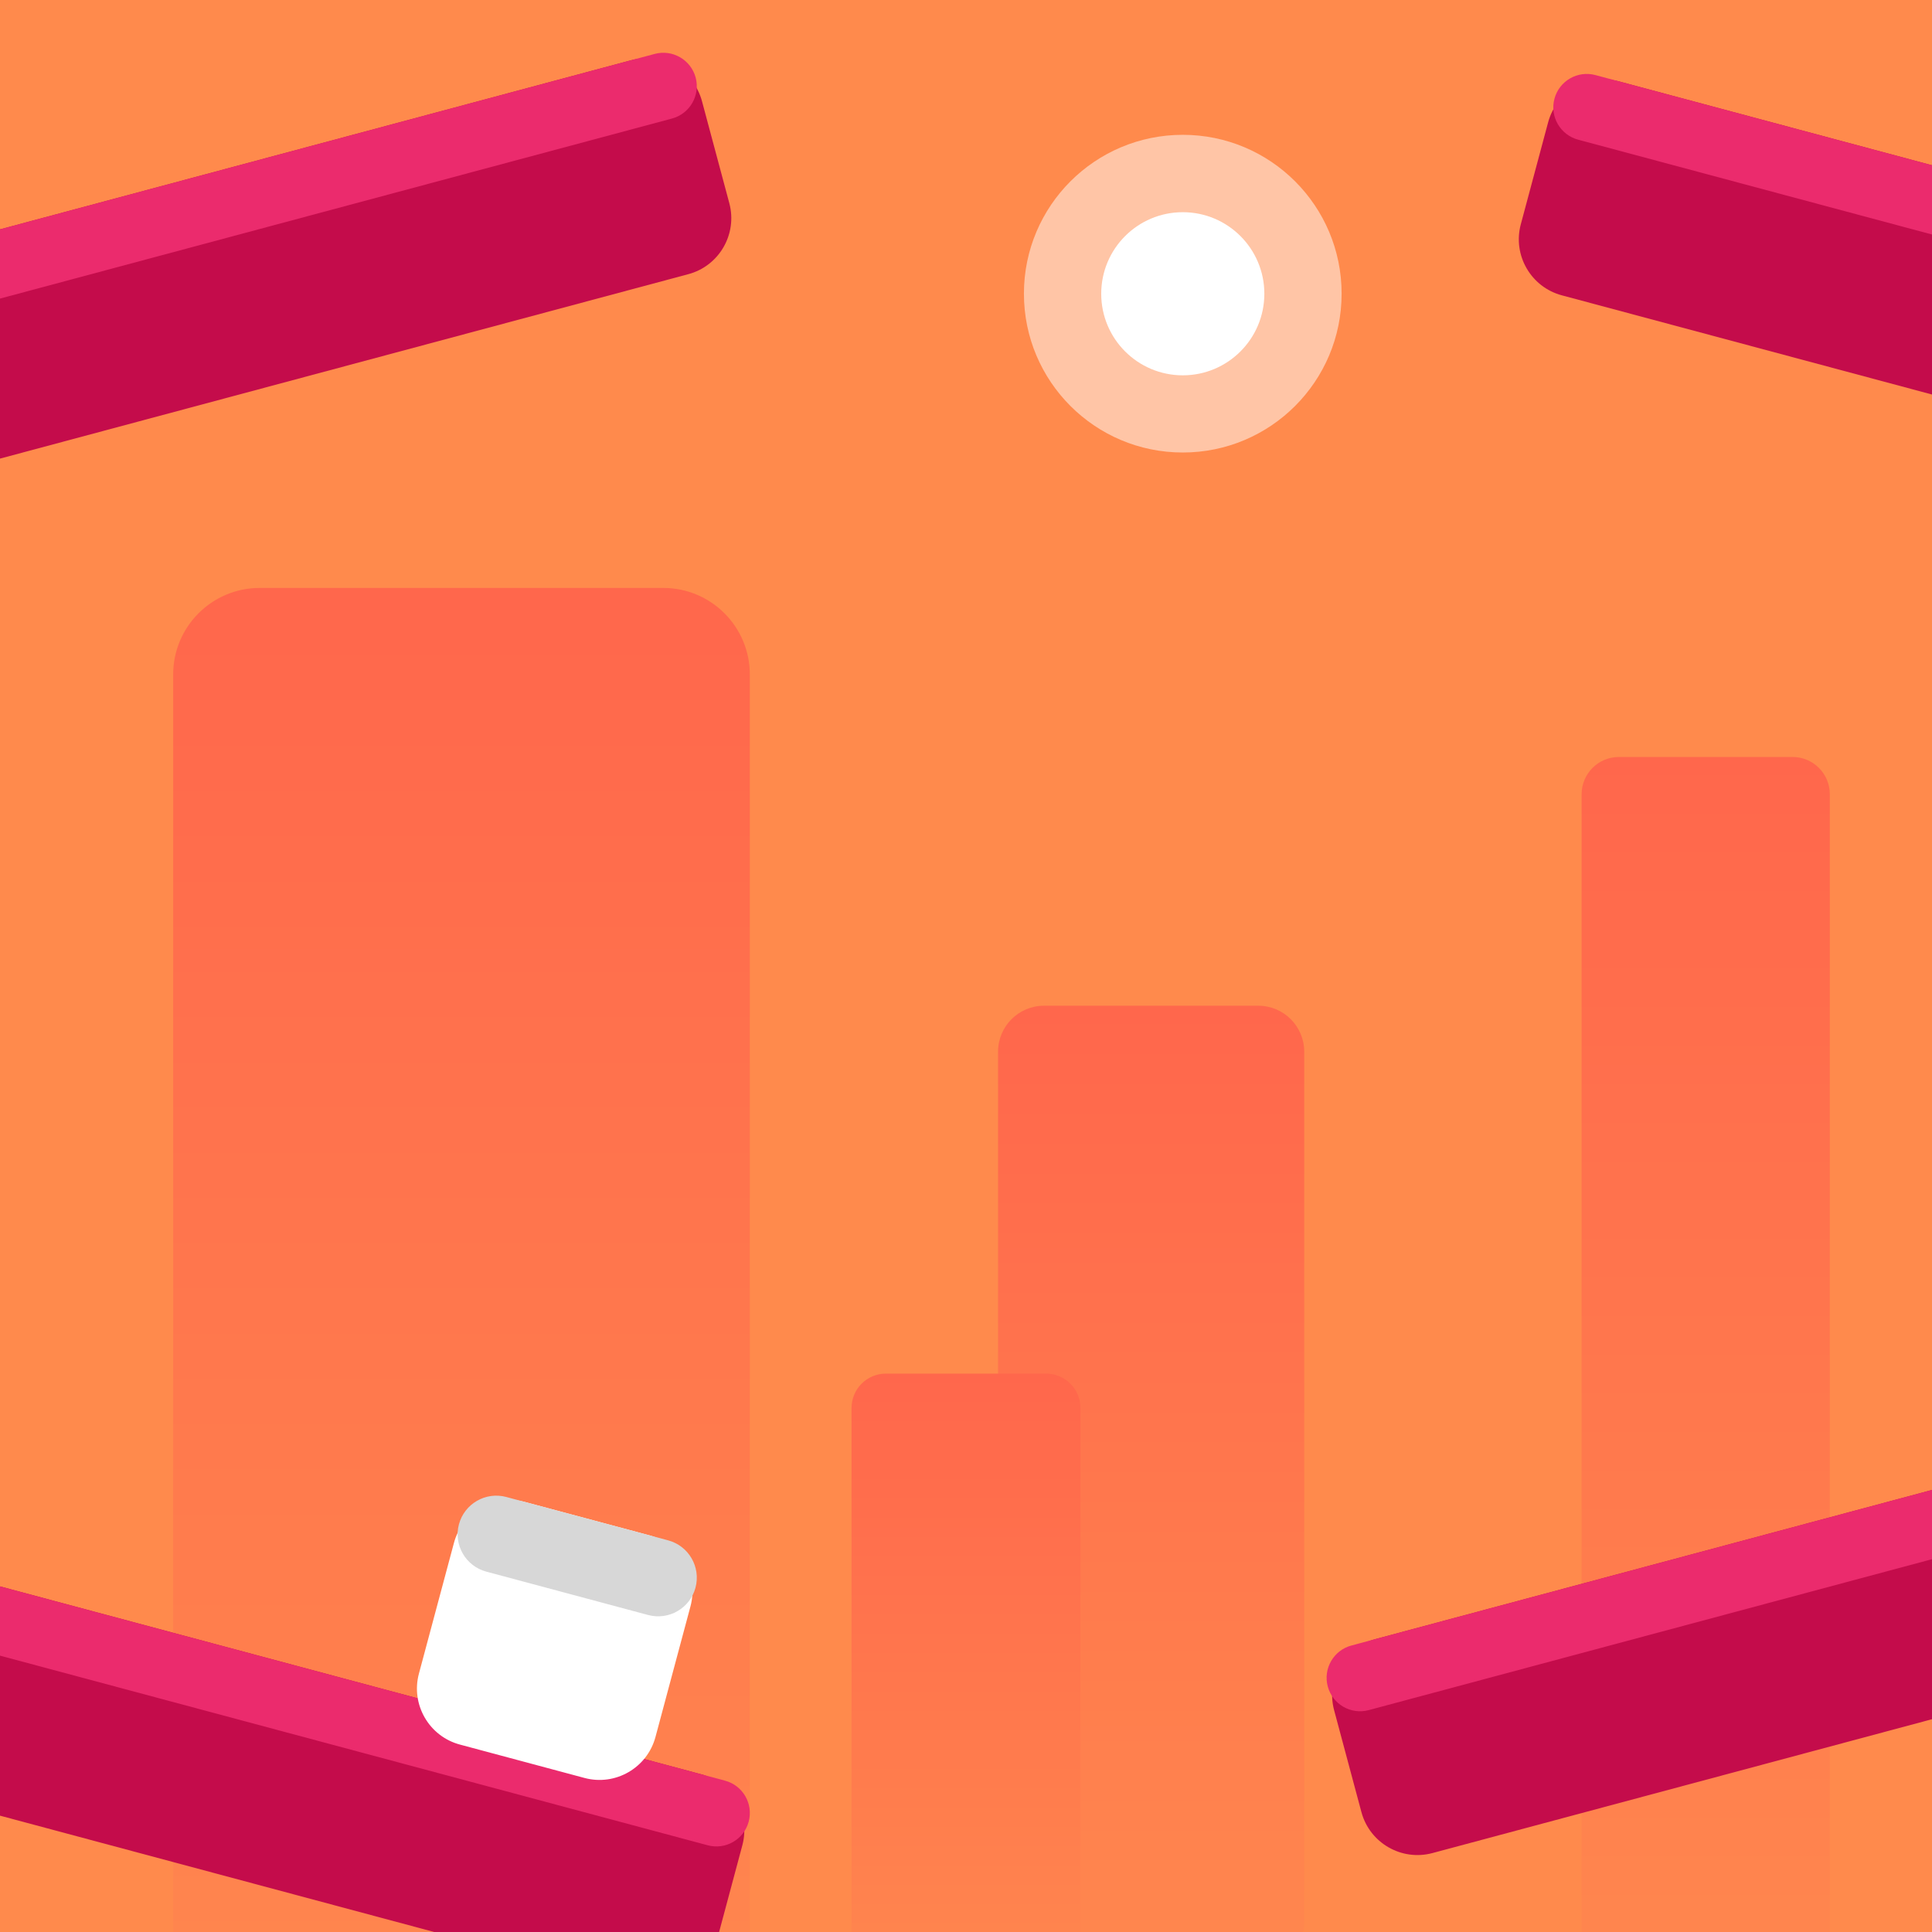
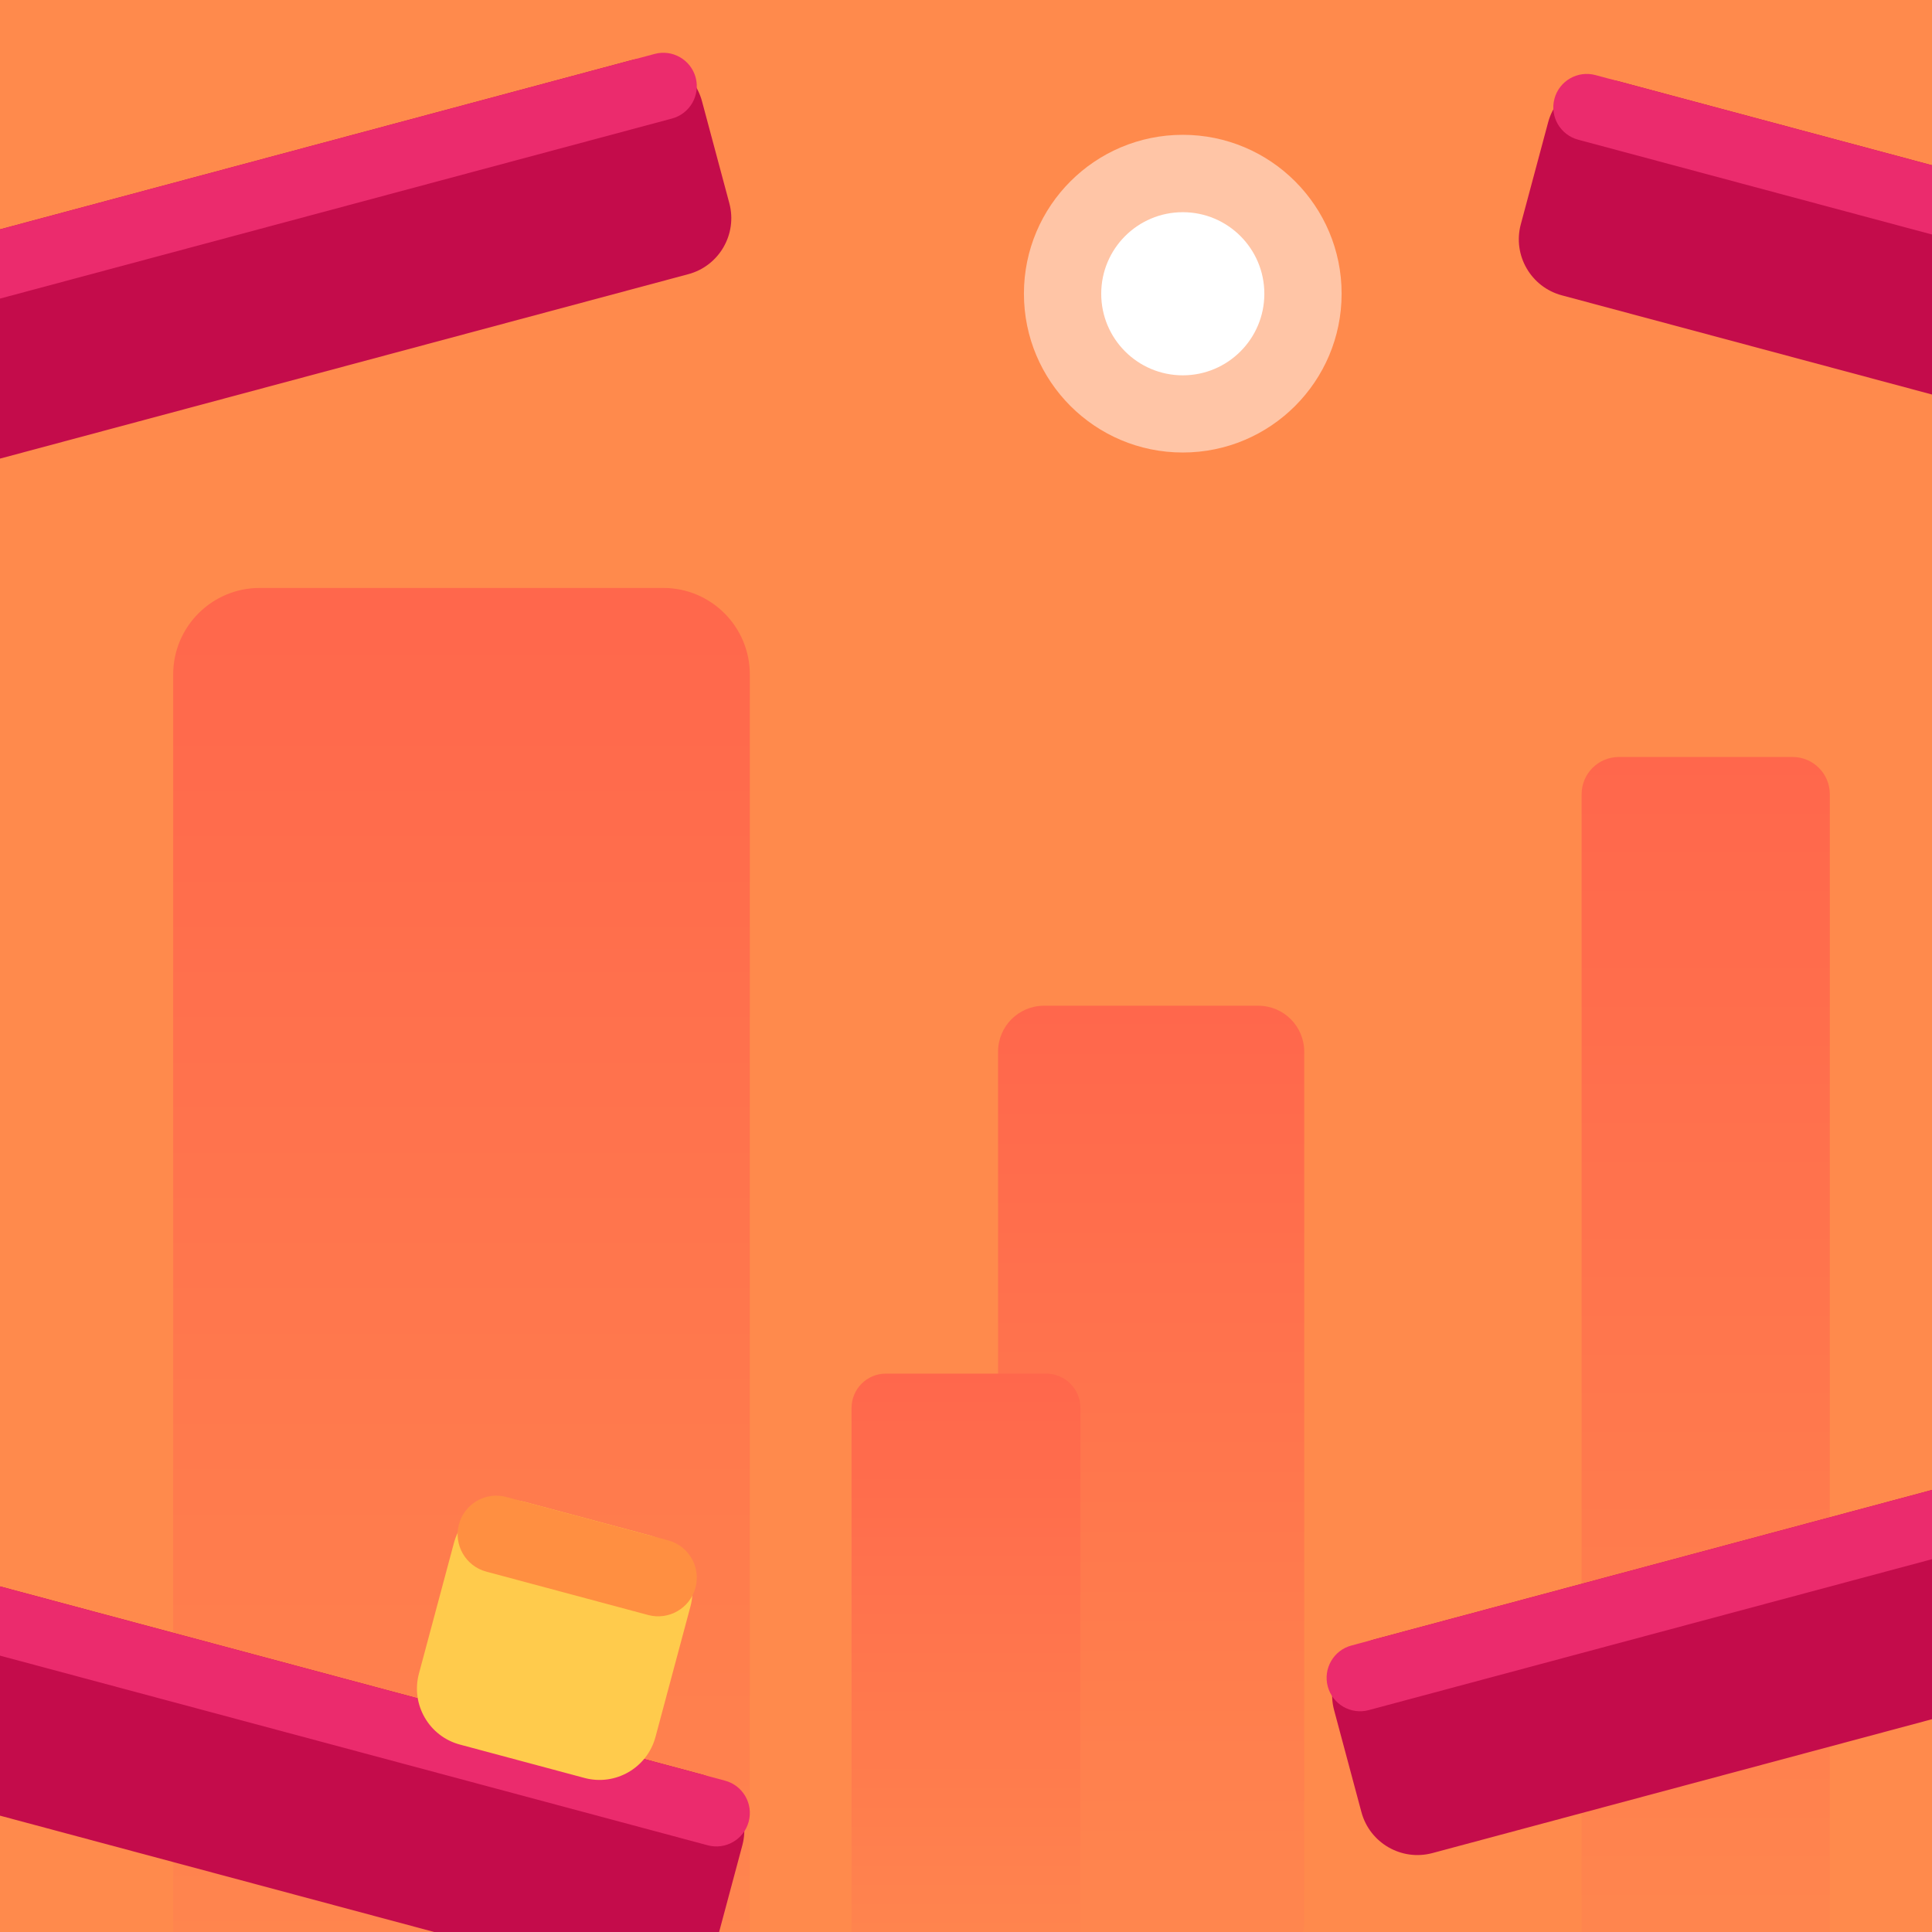
<svg xmlns="http://www.w3.org/2000/svg" width="100%" height="100%" viewBox="0 0 100 100" version="1.1" xml:space="preserve" style="fill-rule:evenodd;clip-rule:evenodd;stroke-linejoin:round;stroke-miterlimit:2;">
  <g id="background-pack-lemon-difficult" transform="matrix(1,0,0,1,-270,-180)">
-     <clipPath id="_clip1">
-       <rect x="270" y="180" width="100" height="100" />
-     </clipPath>
-     <g clip-path="url(#_clip1)">
-       <g id="Background" transform="matrix(0.412391,0,0,0.682116,192.277,102.697)">
-         <rect x="188.469" y="113.328" width="242.489" height="146.603" style="fill:rgb(255,138,76);" />
-       </g>
-       <g transform="matrix(4.92046e-17,-1.33655,0.532982,-4.92046e-17,152.647,1532.28)">
-         <path d="M989,245.4L989,284.6C989,289.236 987.499,293 985.65,293L936.35,293C934.501,293 933,289.236 933,284.6L933,245.4C933,240.764 934.501,237 936.35,237L985.65,237C987.499,237 989,240.764 989,245.4Z" style="fill:url(#_Linear2);" />
-       </g>
-       <g transform="matrix(3.71768e-17,-0.890125,0.282982,-3.71768e-17,254.593,1112.39)">
-         <path d="M989,245.4L989,284.6C989,289.236 987.803,293 986.33,293L935.67,293C934.197,293 933,289.236 933,284.6L933,245.4C933,240.764 934.197,237 935.67,237L986.33,237C987.803,237 989,240.764 989,245.4Z" style="fill:url(#_Linear3);" />
-       </g>
-       <g transform="matrix(2.19524e-17,-0.570062,0.211553,-2.19524e-17,263.938,814.889)">
-         <path d="M989,245.4L989,284.6C989,289.236 987.603,293 985.883,293L936.117,293C934.397,293 933,289.236 933,284.6L933,245.4C933,240.764 934.397,237 936.117,237L985.883,237C987.603,237 989,240.764 989,245.4Z" style="fill:url(#_Linear4);" />
-       </g>
-       <g transform="matrix(5.57652e-17,-1.14012,0.22941,-5.57652e-17,297.494,1346.76)">
-         <path d="M989,245.4L989,284.6C989,289.236 988.243,293 987.31,293L934.69,293C933.757,293 933,289.236 933,284.6L933,245.4C933,240.764 933.757,237 934.69,237L987.31,237C988.243,237 989,240.764 989,245.4Z" style="fill:url(#_Linear5);" />
-       </g>
-       <g transform="matrix(0.898878,0.240854,-0.228204,0.851669,-622.743,-204.39)">
-         <path d="M1100,252.402L1100,258.598C1100,260.475 1098.56,262 1096.78,262L1053.22,262C1051.44,262 1050,260.475 1050,258.598L1050,252.402C1050,250.525 1051.44,249 1053.22,249L1096.78,249C1098.56,249 1100,250.525 1100,252.402Z" style="fill:#c40c4b;" />
-       </g>
-       <g transform="matrix(0.898878,0.240854,-0.0689309,0.257254,-662.402,-56.3801)">
-         <path d="M1100,255.5C1100,259.087 1099.17,262 1098.14,262L1051.86,262C1050.83,262 1050,259.087 1050,255.5C1050,251.913 1050.83,249 1051.86,249L1098.14,249C1099.17,249 1100,251.913 1100,255.5Z" style="fill:#eb2b6d;" />
-       </g>
-       <g transform="matrix(0.843993,-0.226147,0.228204,0.851669,-679.656,219.039)">
-         <path d="M1100,252.402L1100,258.598C1100,260.475 1098.46,262 1096.57,262L1053.43,262C1051.54,262 1050,260.475 1050,258.598L1050,252.402C1050,250.525 1051.54,249 1053.43,249L1096.57,249C1098.46,249 1100,250.525 1100,252.402Z" style="fill:#c40c4b;" />
-       </g>
-       <g transform="matrix(0.5939,0.159135,-0.228204,0.851669,-215.866,-195.72)">
-         <path d="M1100,252.402L1100,258.598C1100,260.475 1097.81,262 1095.12,262L1054.88,262C1052.19,262 1050,260.475 1050,258.598L1050,252.402C1050,250.525 1052.19,249 1054.88,249L1095.12,249C1097.81,249 1100,250.525 1100,252.402Z" style="fill:#c40c4b;" />
-       </g>
-       <g transform="matrix(0.843993,-0.226147,0.0689309,0.257254,-639.997,367.048)">
-         <path d="M1100,255.5C1100,259.087 1099.11,262 1098.02,262L1051.98,262C1050.89,262 1050,259.087 1050,255.5C1050,251.913 1050.89,249 1051.98,249L1098.02,249C1099.11,249 1100,251.913 1100,255.5Z" style="fill:#eb2b6d;" />
-       </g>
-       <g transform="matrix(0.5939,0.159135,-0.0689309,0.257254,-255.525,-47.7102)">
-         <path d="M1100,255.5C1100,259.087 1098.74,262 1097.18,262L1052.82,262C1051.26,262 1050,259.087 1050,255.5C1050,251.913 1051.26,249 1052.82,249L1097.18,249C1098.74,249 1100,251.913 1100,255.5Z" style="fill:#eb2b6d;" />
-       </g>
-       <g transform="matrix(0.902996,-0.241957,0.228204,0.851669,-666.692,307.609)">
-         <path d="M1100,252.402L1100,258.598C1100,260.475 1098.56,262 1096.79,262L1053.21,262C1051.44,262 1050,260.475 1050,258.598L1050,252.402C1050,250.525 1051.44,249 1053.21,249L1096.79,249C1098.56,249 1100,250.525 1100,252.402Z" style="fill:#c40c4b;" />
-       </g>
-       <g transform="matrix(0.902996,-0.241957,0.0689309,0.257254,-627.033,455.618)">
-         <path d="M1100,255.5C1100,259.087 1099.17,262 1098.15,262L1051.85,262C1050.83,262 1050,259.087 1050,255.5C1050,251.913 1050.83,249 1051.85,249L1098.15,249C1099.17,249 1100,251.913 1100,255.5Z" style="fill:#eb2b6d;" />
-       </g>
-       <g transform="matrix(0.244876,0.0656142,-0.258819,0.965926,101.598,-52.4451)">
-         <path d="M1100,252L1100,259C1100,260.656 1094.7,262 1088.17,262L1061.83,262C1055.3,262 1050,260.656 1050,259L1050,252C1050,250.344 1055.3,249 1061.83,249L1088.17,249C1094.7,249 1100,250.344 1100,252Z" style="fill:white;" />
-       </g>
-       <g transform="matrix(0.244876,0.0656142,-0.0796366,0.297208,56.9821,114.066)">
-         <path d="M1100,255.5C1100,259.087 1096.46,262 1092.11,262L1057.89,262C1053.54,262 1050,259.087 1050,255.5C1050,251.913 1053.54,249 1057.89,249L1092.11,249C1096.46,249 1100,251.913 1100,255.5Z" style="fill:rgb(215,215,215);" />
-       </g>
-       <g transform="matrix(1,0,0,1,-772,-1137.02)">
-         <circle cx="1103.22" cy="1332.22" r="8.222" style="fill:white;fill-opacity:0.5;" />
-       </g>
-       <g transform="matrix(0.513473,0,0,0.513473,-235.253,-488.854)">
-         <circle cx="1103.22" cy="1332.22" r="8.222" style="fill:white;" />
+     <g>
+       <clipPath id="_clip1">
+         <rect x="270" y="180" width="100" height="100" />
+       </clipPath>
+       <g clip-path="url(#_clip1)">
+         <g id="Background" transform="matrix(0.412391,0,0,0.682116,192.277,102.697)">
+           <rect x="188.469" y="113.328" width="242.489" height="146.603" style="fill:rgb(255,138,76);" />
+         </g>
+         <g transform="matrix(4.92046e-17,-1.33655,0.532982,-4.92046e-17,152.647,1532.28)">
+           <path d="M989,245.4L989,284.6C989,289.236 987.499,293 985.65,293L936.35,293C934.501,293 933,289.236 933,284.6L933,245.4C933,240.764 934.501,237 936.35,237L985.65,237C987.499,237 989,240.764 989,245.4Z" style="fill:url(#_Linear2);" />
+         </g>
+         <g transform="matrix(3.71768e-17,-0.890125,0.282982,-3.71768e-17,254.593,1112.39)">
+           <path d="M989,245.4L989,284.6C989,289.236 987.803,293 986.33,293L935.67,293C934.197,293 933,289.236 933,284.6L933,245.4C933,240.764 934.197,237 935.67,237L986.33,237C987.803,237 989,240.764 989,245.4Z" style="fill:url(#_Linear3);" />
+         </g>
+         <g transform="matrix(2.19524e-17,-0.570062,0.211553,-2.19524e-17,263.938,814.889)">
+           <path d="M989,245.4L989,284.6C989,289.236 987.603,293 985.883,293L936.117,293C934.397,293 933,289.236 933,284.6L933,245.4C933,240.764 934.397,237 936.117,237L985.883,237C987.603,237 989,240.764 989,245.4Z" style="fill:url(#_Linear4);" />
+         </g>
+         <g transform="matrix(5.57652e-17,-1.14012,0.22941,-5.57652e-17,297.494,1346.76)">
+           <path d="M989,245.4L989,284.6C989,289.236 988.243,293 987.31,293L934.69,293C933.757,293 933,289.236 933,284.6L933,245.4C933,240.764 933.757,237 934.69,237L987.31,237C988.243,237 989,240.764 989,245.4Z" style="fill:url(#_Linear5);" />
+         </g>
+         <g transform="matrix(0.898878,0.240854,-0.228204,0.851669,-622.743,-204.39)">
+           <path d="M1100,252.402L1100,258.598C1100,260.475 1098.56,262 1096.78,262L1053.22,262C1051.44,262 1050,260.475 1050,258.598L1050,252.402C1050,250.525 1051.44,249 1053.22,249L1096.78,249C1098.56,249 1100,250.525 1100,252.402Z" style="fill:rgb(196,12,75);" />
+         </g>
+         <g transform="matrix(0.898878,0.240854,-0.0689309,0.257254,-662.402,-56.3801)">
+           <path d="M1100,255.5C1100,259.087 1099.17,262 1098.14,262L1051.86,262C1050.83,262 1050,259.087 1050,255.5C1050,251.913 1050.83,249 1051.86,249L1098.14,249C1099.17,249 1100,251.913 1100,255.5Z" style="fill:rgb(235,43,109);" />
+         </g>
+         <g transform="matrix(0.843993,-0.226147,0.228204,0.851669,-679.656,219.039)">
+           <path d="M1100,252.402L1100,258.598C1100,260.475 1098.46,262 1096.57,262L1053.43,262C1051.54,262 1050,260.475 1050,258.598L1050,252.402C1050,250.525 1051.54,249 1053.43,249L1096.57,249C1098.46,249 1100,250.525 1100,252.402Z" style="fill:rgb(196,12,75);" />
+         </g>
+         <g transform="matrix(0.5939,0.159135,-0.228204,0.851669,-215.866,-195.72)">
+           <path d="M1100,252.402L1100,258.598C1100,260.475 1097.81,262 1095.12,262L1054.88,262C1052.19,262 1050,260.475 1050,258.598L1050,252.402C1050,250.525 1052.19,249 1054.88,249L1095.12,249C1097.81,249 1100,250.525 1100,252.402Z" style="fill:rgb(196,12,75);" />
+         </g>
+         <g transform="matrix(0.843993,-0.226147,0.0689309,0.257254,-639.997,367.048)">
+           <path d="M1100,255.5C1100,259.087 1099.11,262 1098.02,262L1051.98,262C1050.89,262 1050,259.087 1050,255.5C1050,251.913 1050.89,249 1051.98,249L1098.02,249C1099.11,249 1100,251.913 1100,255.5Z" style="fill:rgb(235,43,109);" />
+         </g>
+         <g transform="matrix(0.5939,0.159135,-0.0689309,0.257254,-255.525,-47.7102)">
+           <path d="M1100,255.5C1100,259.087 1098.74,262 1097.18,262L1052.82,262C1051.26,262 1050,259.087 1050,255.5C1050,251.913 1051.26,249 1052.82,249L1097.18,249C1098.74,249 1100,251.913 1100,255.5Z" style="fill:rgb(235,43,109);" />
+         </g>
+         <g transform="matrix(0.902996,-0.241957,0.228204,0.851669,-666.692,307.609)">
+           <path d="M1100,252.402L1100,258.598C1100,260.475 1098.56,262 1096.79,262L1053.21,262C1051.44,262 1050,260.475 1050,258.598L1050,252.402C1050,250.525 1051.44,249 1053.21,249L1096.79,249C1098.56,249 1100,250.525 1100,252.402Z" style="fill:rgb(196,12,75);" />
+         </g>
+         <g transform="matrix(0.902996,-0.241957,0.0689309,0.257254,-627.033,455.618)">
+           <path d="M1100,255.5C1100,259.087 1099.17,262 1098.15,262L1051.85,262C1050.83,262 1050,259.087 1050,255.5C1050,251.913 1050.83,249 1051.85,249L1098.15,249C1099.17,249 1100,251.913 1100,255.5Z" style="fill:rgb(235,43,109);" />
+         </g>
+         <g transform="matrix(0.244876,0.0656142,-0.258819,0.965926,101.598,-52.4451)">
+           <path d="M1100,252L1100,259C1100,260.656 1094.7,262 1088.17,262L1061.83,262C1055.3,262 1050,260.656 1050,259L1050,252C1050,250.344 1055.3,249 1061.83,249L1088.17,249C1094.7,249 1100,250.344 1100,252Z" style="fill:rgb(255,203,76);" />
+         </g>
+         <g transform="matrix(0.244876,0.0656142,-0.0796366,0.297208,56.9821,114.066)">
+           <path d="M1100,255.5C1100,259.087 1096.46,262 1092.11,262L1057.89,262C1053.54,262 1050,259.087 1050,255.5C1050,251.913 1053.54,249 1057.89,249L1092.11,249C1096.46,249 1100,251.913 1100,255.5Z" style="fill:rgb(255,143,65);" />
+         </g>
+         <g transform="matrix(1,0,0,1,-772,-1137.02)">
+           <circle cx="1103.22" cy="1332.22" r="8.222" style="fill:white;fill-opacity:0.5;" />
+         </g>
+         <g transform="matrix(0.513473,0,0,0.513473,-235.253,-488.854)">
+           <circle cx="1103.22" cy="1332.22" r="8.222" style="fill:white;" />
+         </g>
      </g>
    </g>
  </g>
  <defs>
    <linearGradient id="_Linear2" x1="0" y1="0" x2="1" y2="0" gradientUnits="userSpaceOnUse" gradientTransform="matrix(56,0,0,56,933,265)">
      <stop offset="0" style="stop-color:rgb(255,135,78);stop-opacity:1" />
      <stop offset="1" style="stop-color:rgb(255,103,76);stop-opacity:1" />
    </linearGradient>
    <linearGradient id="_Linear3" x1="0" y1="0" x2="1" y2="0" gradientUnits="userSpaceOnUse" gradientTransform="matrix(56,0,0,56,933,265)">
      <stop offset="0" style="stop-color:rgb(255,135,78);stop-opacity:1" />
      <stop offset="1" style="stop-color:rgb(255,103,76);stop-opacity:1" />
    </linearGradient>
    <linearGradient id="_Linear4" x1="0" y1="0" x2="1" y2="0" gradientUnits="userSpaceOnUse" gradientTransform="matrix(56,0,0,56,933,265)">
      <stop offset="0" style="stop-color:rgb(255,135,78);stop-opacity:1" />
      <stop offset="1" style="stop-color:rgb(255,103,76);stop-opacity:1" />
    </linearGradient>
    <linearGradient id="_Linear5" x1="0" y1="0" x2="1" y2="0" gradientUnits="userSpaceOnUse" gradientTransform="matrix(56,0,0,56,933,265)">
      <stop offset="0" style="stop-color:rgb(255,135,78);stop-opacity:1" />
      <stop offset="1" style="stop-color:rgb(255,103,76);stop-opacity:1" />
    </linearGradient>
  </defs>
</svg>
